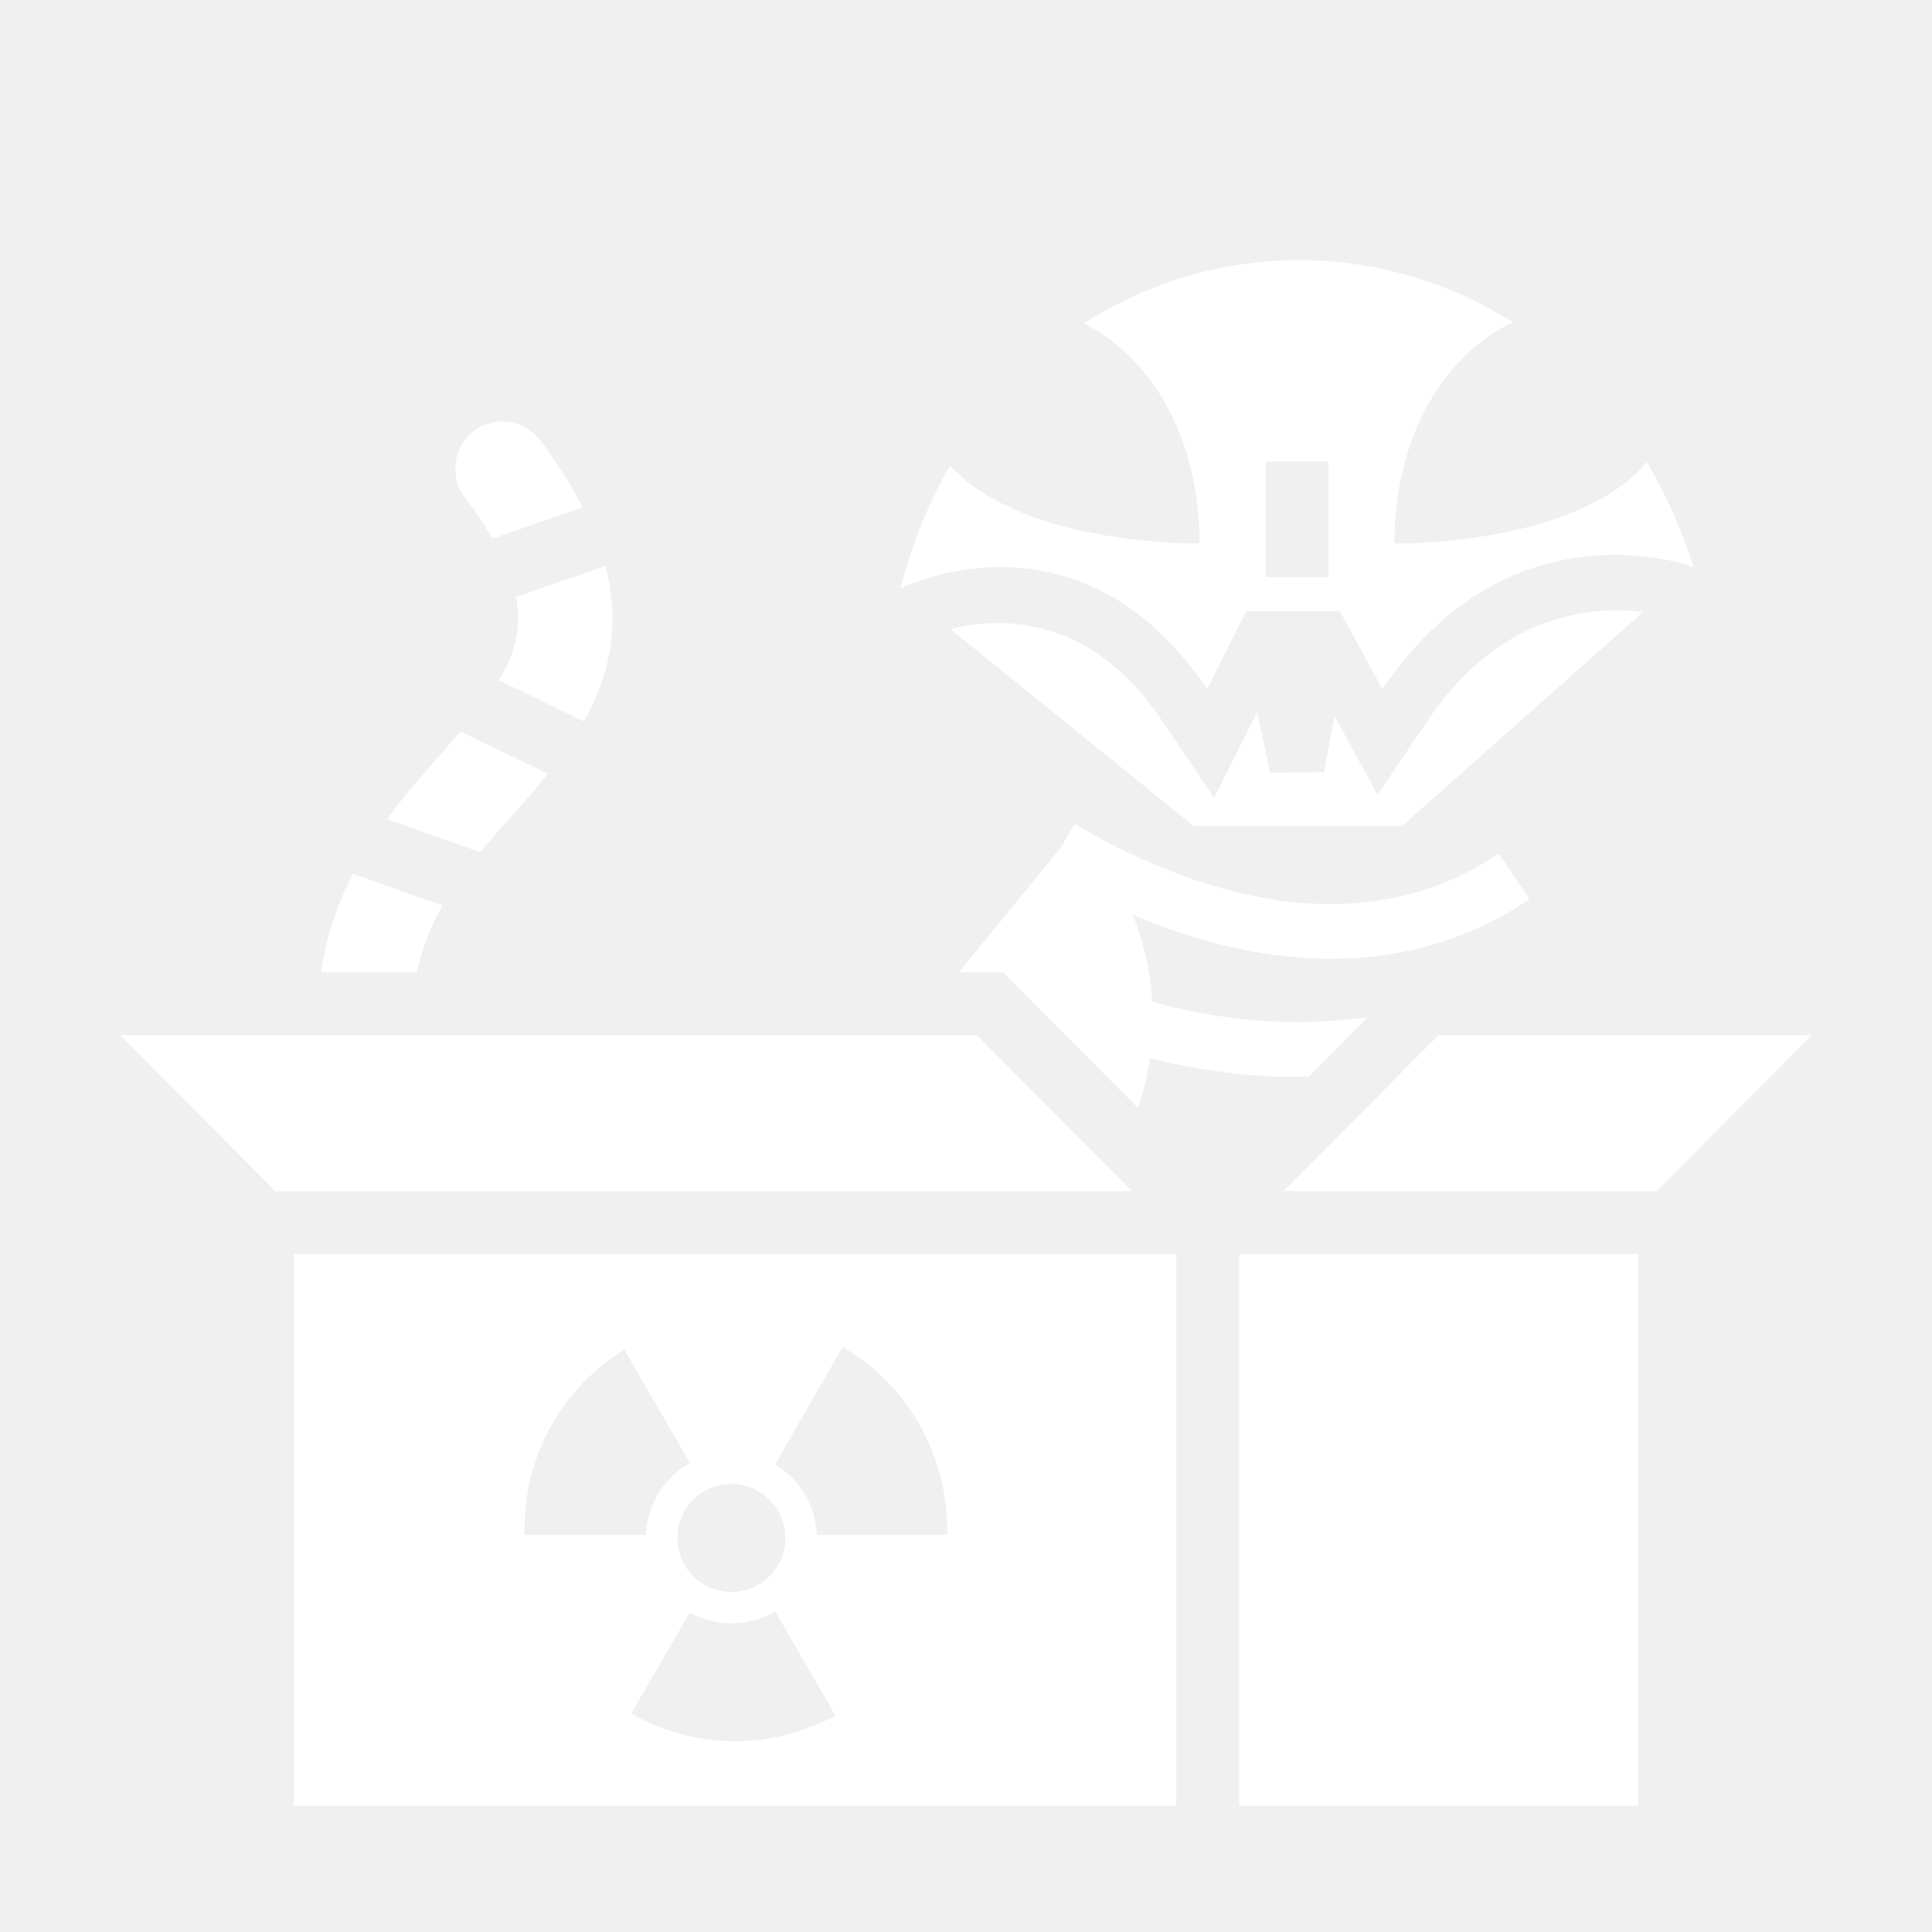
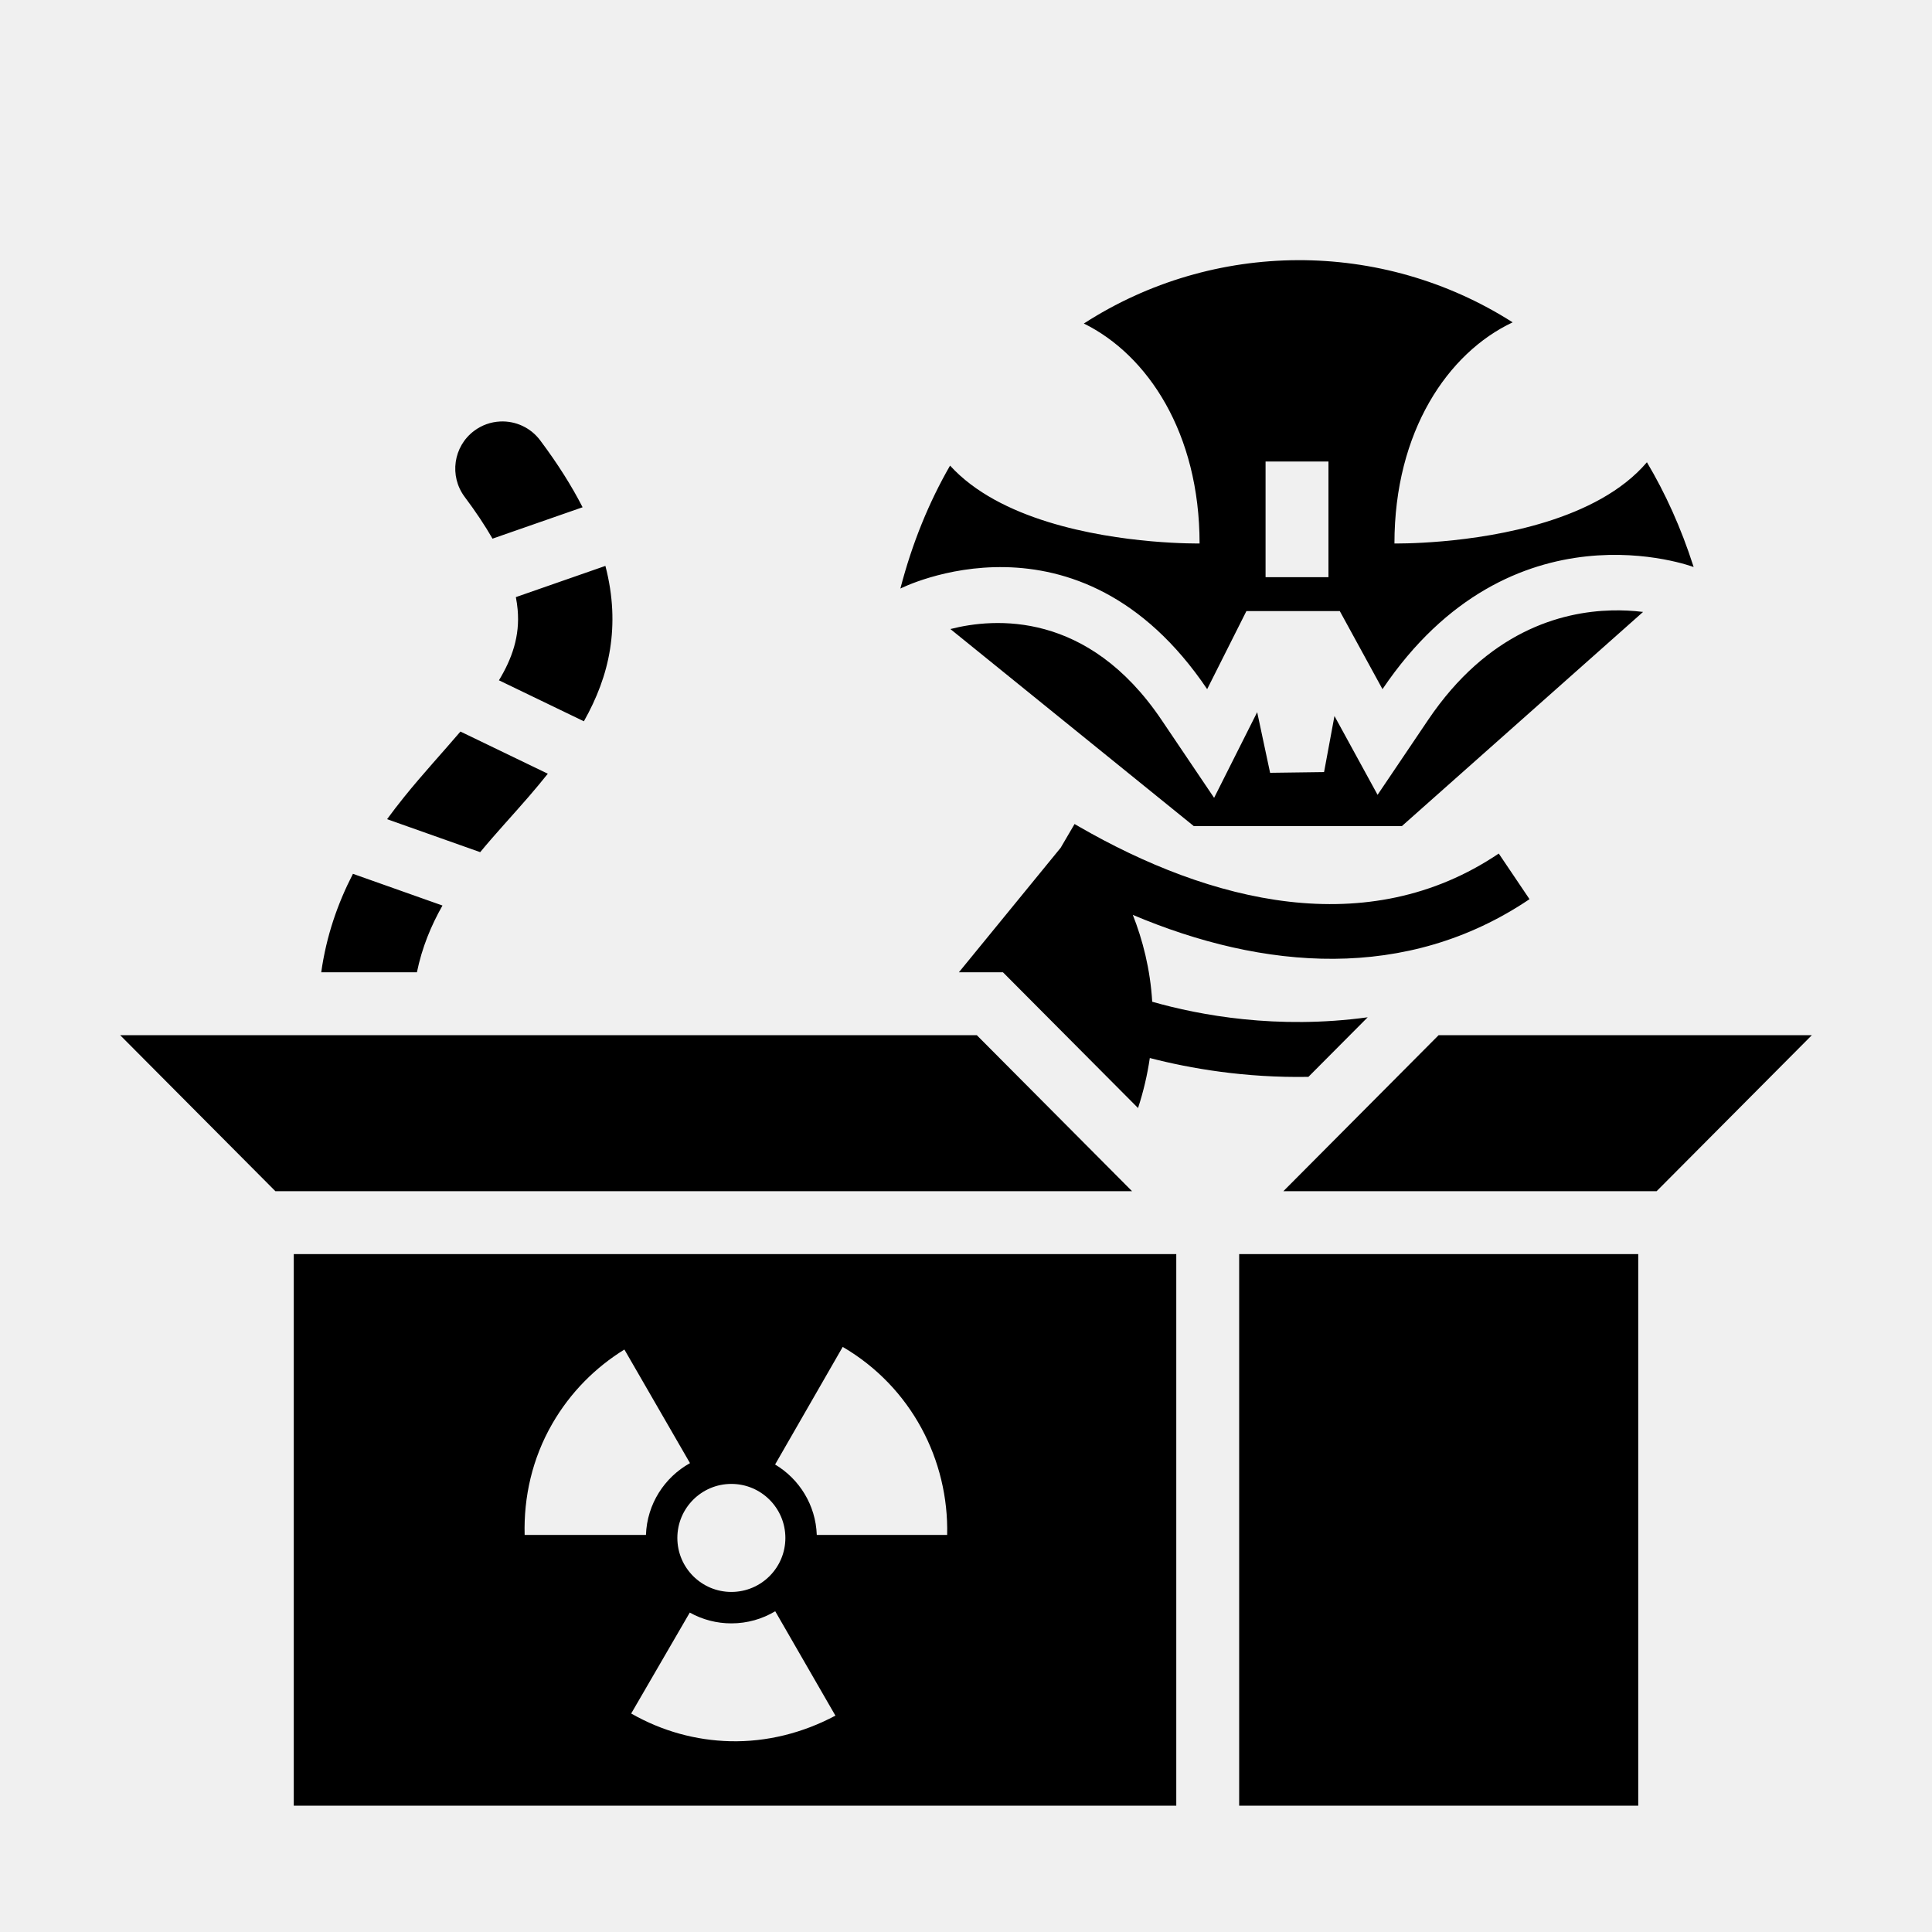
<svg xmlns="http://www.w3.org/2000/svg" viewBox="0 0 512 512">
-   <path fill="#fff" d="M343.904 68.947c-19.766.075-39.484 5.694-56.675 16.79 16.868 8.294 30.671 28.971 30.671 58.288 0 0-20.6.363-40.148-5.703-9.848-3.056-19.43-7.744-25.977-14.933-5.534 9.599-10.017 20.466-13.166 32.586 0 0 47.115-24.016 81.301 26.658l10.406-20.697h24.739l11.32 20.697c34.185-50.674 82.455-32.363 82.455-32.363l-.1-.327c-3.25-10.099-7.4-19.244-12.28-27.44-6.55 7.693-16.51 12.64-26.76 15.82-19.55 6.065-40.149 5.702-40.149 5.702 0-29.698 14.165-50.528 31.328-58.601-17.384-11.081-37.198-16.552-56.965-16.477zM132.525 111.7a12.439 12.439 0 0 0-6.873 2.479c-5.522 4.135-6.646 11.976-2.511 17.498 2.942 3.929 5.39 7.605 7.379 11.072l23.873-8.32c-2.836-5.553-6.535-11.449-11.243-17.737a12.493 12.493 0 0 0-10.625-4.992zm202.864 10.606h16.666v30.656h-16.666v-30.656zM160.437 149.97l-23.73 8.271c.216 1.108.373 2.196.47 3.264.656 7.117-1.532 13.121-4.952 18.783l22.511 10.863c3.403-6.043 5.868-12.35 6.94-19.156 1.053-6.682.864-13.954-1.238-22.025zm266.69 11.797c-13.515.335-32.896 5.648-48.662 29.02l-13.393 19.85-11.426-20.888-2.755 14.861-14.301.192-3.426-16.07-11.414 22.703-13.93-20.649c-19.534-28.956-44.304-27.067-55.957-24.082l64.52 52.232h55.115l63.932-56.767a56.696 56.696 0 0 0-8.303-.402zM122.021 193.87c-4.783 5.608-10.009 11.245-14.902 17.32a156.819 156.819 0 0 0-4.539 5.903l24.674 8.738c4.247-5.131 8.74-9.928 12.87-14.715 1.742-2.02 3.433-4.04 5.052-6.072L122.02 193.87zm162.75 24.504-3.683 6.293-26.973 33h11.68l35.797 35.975a79.523 79.523 0 0 0 3.12-13.258c10.664 2.765 25.181 5.292 42.03 4.996l15.711-15.787c-24 3.278-44.473-.518-57.103-4.121-.52-8.72-2.561-16.467-5.141-23.018 34.573 14.617 72.55 17.808 105.13-4.164l-8.153-12.092c-34.776 23.453-76.457 12.953-111.372-7.219a1.31 1.31 0 0 0-.043-.042l-.01.011-.99-.574zM93.533 231.57c-4.019 7.8-7.036 16.386-8.404 26.098h25.357c1.342-6.545 3.748-12.364 6.774-17.693l-23.727-8.405zM31.84 274.332l41.142 41.348H300.01l-41.145-41.348H31.84zm349.408 0-41.143 41.348h98.915l41.14-41.348h-98.912zM77.852 332.348V478.52h233.873V332.348H77.852zm250.539 0V478.52h105.76V332.348H328.39zm-105.063 24.595c18.23 10.66 28.14 30.08 27.678 49.827h-34.553c-.274-7.933-4.637-14.835-11.045-18.663l17.92-31.164zm-57.857.696v.002l17.384 30.105c-6.748 3.744-11.386 10.835-11.67 19.024h-32.15c-.26-9.987 1.972-20.196 7.334-29.483 4.806-8.324 11.458-14.93 19.102-19.648zm28.347 35.613c7.9 0 14.315 6.413 14.315 14.318 0 7.9-6.415 14.31-14.315 14.31-7.9 0-14.312-6.41-14.312-14.31 0-7.905 6.412-14.318 14.312-14.318zM205.443 427l15.948 27.66c-8.576 4.58-18.21 7.03-27.96 6.78-8.942-.23-17.854-2.6-26.161-7.34l15.527-26.75a22.56 22.56 0 0 0 11.021 2.86c4.25 0 8.226-1.17 11.625-3.21z" />
+   <path fill="#000" d="M343.904 68.947c-19.766.075-39.484 5.694-56.675 16.79 16.868 8.294 30.671 28.971 30.671 58.288 0 0-20.6.363-40.148-5.703-9.848-3.056-19.43-7.744-25.977-14.933-5.534 9.599-10.017 20.466-13.166 32.586 0 0 47.115-24.016 81.301 26.658l10.406-20.697h24.739l11.32 20.697c34.185-50.674 82.455-32.363 82.455-32.363l-.1-.327c-3.25-10.099-7.4-19.244-12.28-27.44-6.55 7.693-16.51 12.64-26.76 15.82-19.55 6.065-40.149 5.702-40.149 5.702 0-29.698 14.165-50.528 31.328-58.601-17.384-11.081-37.198-16.552-56.965-16.477zM132.525 111.7a12.439 12.439 0 0 0-6.873 2.479c-5.522 4.135-6.646 11.976-2.511 17.498 2.942 3.929 5.39 7.605 7.379 11.072l23.873-8.32c-2.836-5.553-6.535-11.449-11.243-17.737a12.493 12.493 0 0 0-10.625-4.992zm202.864 10.606h16.666v30.656h-16.666v-30.656zM160.437 149.97l-23.73 8.271c.216 1.108.373 2.196.47 3.264.656 7.117-1.532 13.121-4.952 18.783l22.511 10.863c3.403-6.043 5.868-12.35 6.94-19.156 1.053-6.682.864-13.954-1.238-22.025zm266.69 11.797c-13.515.335-32.896 5.648-48.662 29.02l-13.393 19.85-11.426-20.888-2.755 14.861-14.301.192-3.426-16.07-11.414 22.703-13.93-20.649c-19.534-28.956-44.304-27.067-55.957-24.082l64.52 52.232h55.115l63.932-56.767a56.696 56.696 0 0 0-8.303-.402zM122.021 193.87c-4.783 5.608-10.009 11.245-14.902 17.32a156.819 156.819 0 0 0-4.539 5.903l24.674 8.738c4.247-5.131 8.74-9.928 12.87-14.715 1.742-2.02 3.433-4.04 5.052-6.072L122.02 193.87zm162.75 24.504-3.683 6.293-26.973 33h11.68l35.797 35.975a79.523 79.523 0 0 0 3.12-13.258c10.664 2.765 25.181 5.292 42.03 4.996l15.711-15.787c-24 3.278-44.473-.518-57.103-4.121-.52-8.72-2.561-16.467-5.141-23.018 34.573 14.617 72.55 17.808 105.13-4.164l-8.153-12.092c-34.776 23.453-76.457 12.953-111.372-7.219a1.31 1.31 0 0 0-.043-.042l-.01.011-.99-.574zM93.533 231.57c-4.019 7.8-7.036 16.386-8.404 26.098h25.357c1.342-6.545 3.748-12.364 6.774-17.693l-23.727-8.405zM31.84 274.332l41.142 41.348H300.01l-41.145-41.348H31.84zm349.408 0-41.143 41.348h98.915l41.14-41.348h-98.912zM77.852 332.348V478.52h233.873V332.348H77.852zm250.539 0V478.52h105.76V332.348H328.39zm-105.063 24.595c18.23 10.66 28.14 30.08 27.678 49.827h-34.553c-.274-7.933-4.637-14.835-11.045-18.663l17.92-31.164zm-57.857.696v.002l17.384 30.105c-6.748 3.744-11.386 10.835-11.67 19.024h-32.15c-.26-9.987 1.972-20.196 7.334-29.483 4.806-8.324 11.458-14.93 19.102-19.648zm28.347 35.613c7.9 0 14.315 6.413 14.315 14.318 0 7.9-6.415 14.31-14.315 14.31-7.9 0-14.312-6.41-14.312-14.31 0-7.905 6.412-14.318 14.312-14.318zM205.443 427l15.948 27.66c-8.576 4.58-18.21 7.03-27.96 6.78-8.942-.23-17.854-2.6-26.161-7.34l15.527-26.75a22.56 22.56 0 0 0 11.021 2.86c4.25 0 8.226-1.17 11.625-3.21z" />
</svg>
